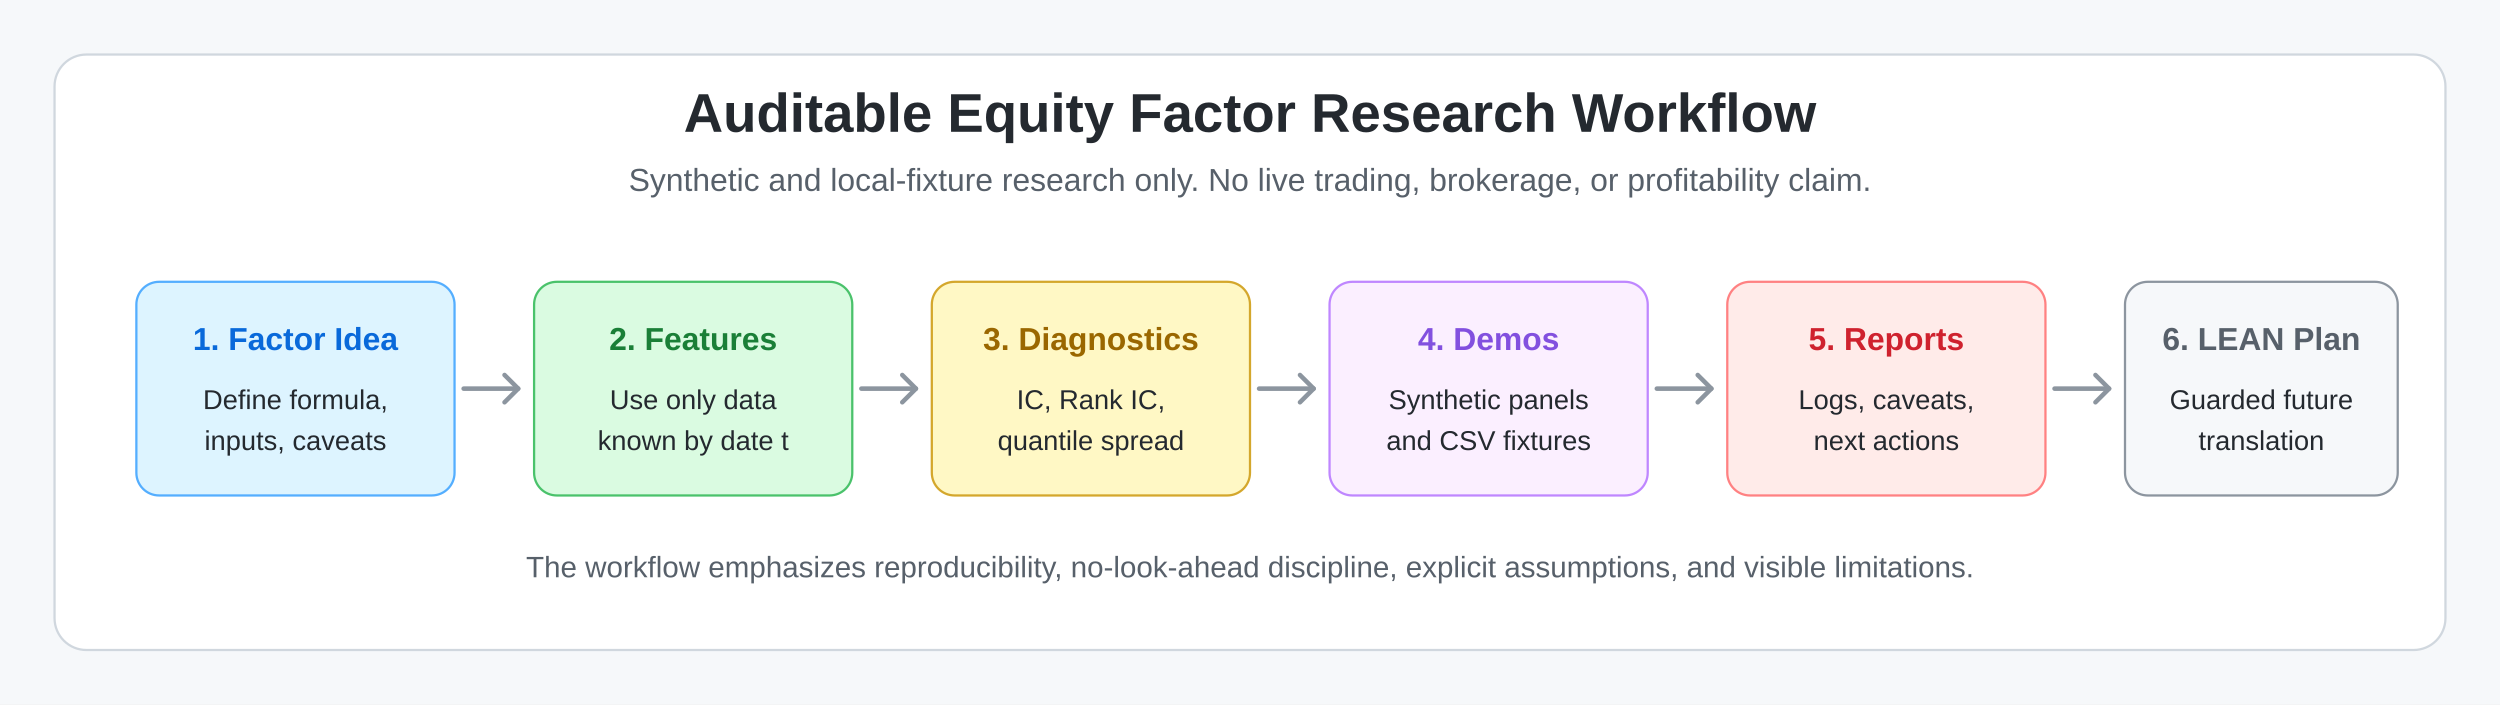
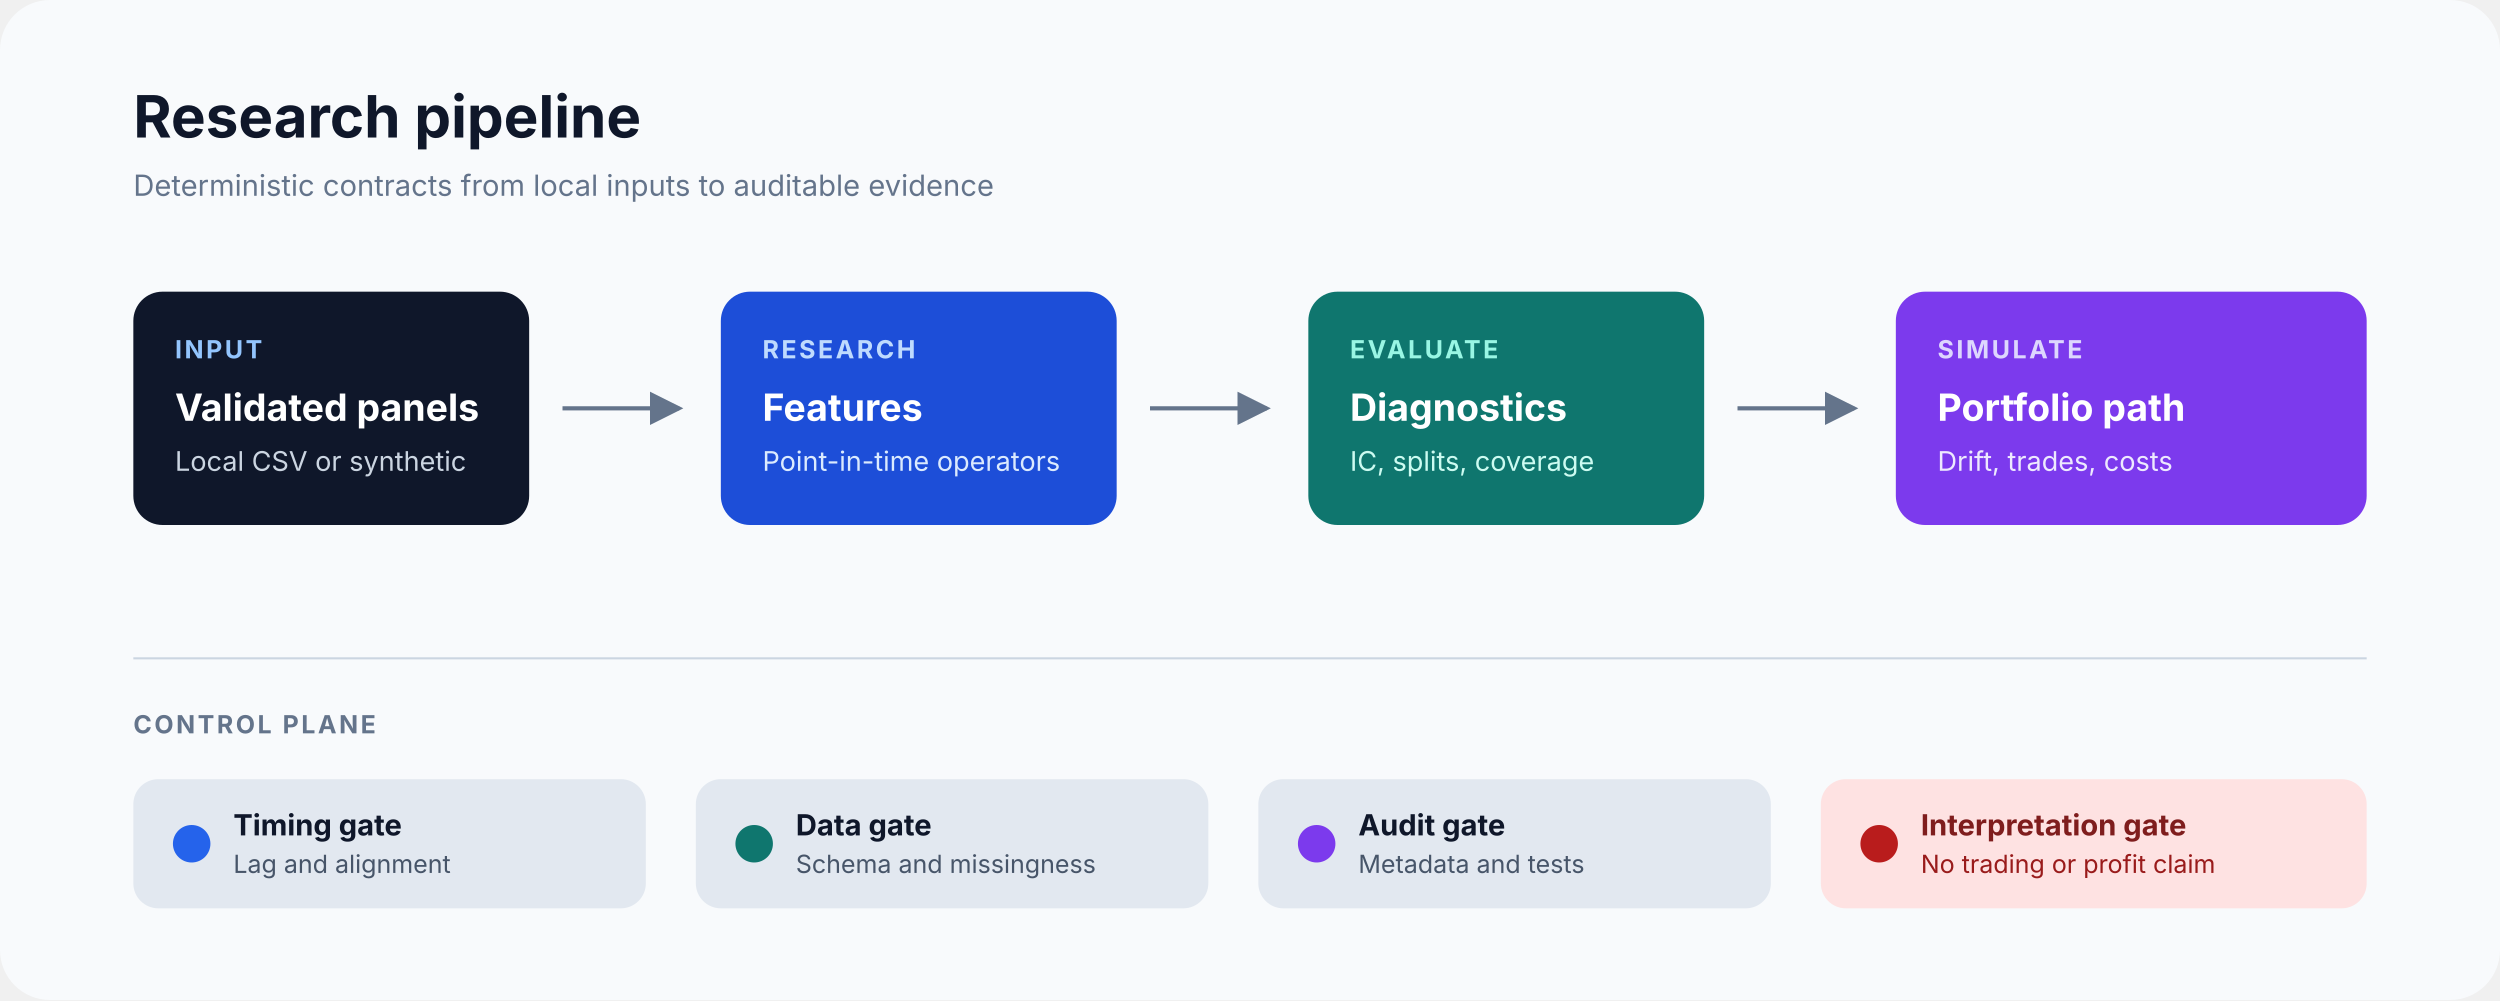
- <svg xmlns="http://www.w3.org/2000/svg" width="1100" height="310" viewBox="0 0 1100 310" role="img" aria-labelledby="title desc">
-   <rect width="1100" height="310" fill="#f6f8fa" />
-   <rect x="24" y="24" width="1052" height="262" rx="14" fill="#ffffff" stroke="#d0d7de" />
-   <text x="550" y="58" text-anchor="middle" font-family="Segoe UI, Arial, sans-serif" font-size="24" font-weight="700" fill="#24292f">Auditable Equity Factor Research Workflow</text>
-   <text x="550" y="84" text-anchor="middle" font-family="Segoe UI, Arial, sans-serif" font-size="14" fill="#57606a">Synthetic and local-fixture research only. No live trading, brokerage, or profitability claim.</text>
-   <g font-family="Segoe UI, Arial, sans-serif">
-     <g transform="translate(60 124)">
-       <rect width="140" height="94" rx="10" fill="#ddf4ff" stroke="#54aeff" />
-       <text x="70" y="30" text-anchor="middle" font-size="14" font-weight="700" fill="#0969da">1. Factor Idea</text>
-       <text x="70" y="56" text-anchor="middle" font-size="12" fill="#24292f">Define formula,</text>
-       <text x="70" y="74" text-anchor="middle" font-size="12" fill="#24292f">inputs, caveats</text>
+ <svg xmlns="http://www.w3.org/2000/svg" width="1200" height="480" viewBox="0 0 1200 480" role="img" aria-labelledby="title desc">
+   <defs>
+     <marker id="arrow" markerWidth="8" markerHeight="8" refX="7" refY="4" orient="auto">
+       <path d="M0 0L8 4L0 8Z" fill="#64748b" />
+     </marker>
+   </defs>
+   <rect width="1200" height="480" rx="24" fill="#f8fafc" />
+   <text x="64" y="66" font-family="Inter,Segoe UI,Arial,sans-serif" font-size="28" font-weight="700" fill="#0f172a">Research pipeline</text>
+   <text x="64" y="94" font-family="Inter,Segoe UI,Arial,sans-serif" font-size="14" fill="#64748b">Deterministic contracts from local inputs to auditable evidence</text>
+   <g font-family="Inter,Segoe UI,Arial,sans-serif">
+     <g transform="translate(64 140)">
+       <rect width="190" height="112" rx="14" fill="#0f172a" />
+       <text x="20" y="32" font-size="12" font-weight="700" letter-spacing="1.2" fill="#93c5fd">INPUT</text>
+       <text x="20" y="62" font-size="18" font-weight="700" fill="#ffffff">Validated panels</text>
+       <text x="20" y="86" font-size="13" fill="#cbd5e1">Local CSV or synthetic</text>
    </g>
-     <g transform="translate(235 124)">
-       <rect width="140" height="94" rx="10" fill="#dafbe1" stroke="#4ac26b" />
-       <text x="70" y="30" text-anchor="middle" font-size="14" font-weight="700" fill="#1a7f37">2. Features</text>
-       <text x="70" y="56" text-anchor="middle" font-size="12" fill="#24292f">Use only data</text>
-       <text x="70" y="74" text-anchor="middle" font-size="12" fill="#24292f">known by date t</text>
+     <g transform="translate(346 140)">
+       <rect width="190" height="112" rx="14" fill="#1d4ed8" />
+       <text x="20" y="32" font-size="12" font-weight="700" letter-spacing="1.2" fill="#bfdbfe">RESEARCH</text>
+       <text x="20" y="62" font-size="18" font-weight="700" fill="#ffffff">Features</text>
+       <text x="20" y="86" font-size="13" fill="#dbeafe">Point-in-time operators</text>
    </g>
-     <g transform="translate(410 124)">
-       <rect width="140" height="94" rx="10" fill="#fff8c5" stroke="#d4a72c" />
-       <text x="70" y="30" text-anchor="middle" font-size="14" font-weight="700" fill="#9a6700">3. Diagnostics</text>
-       <text x="70" y="56" text-anchor="middle" font-size="12" fill="#24292f">IC, Rank IC,</text>
-       <text x="70" y="74" text-anchor="middle" font-size="12" fill="#24292f">quantile spread</text>
+     <g transform="translate(628 140)">
+       <rect width="190" height="112" rx="14" fill="#0f766e" />
+       <text x="20" y="32" font-size="12" font-weight="700" letter-spacing="1.2" fill="#99f6e4">EVALUATE</text>
+       <text x="20" y="62" font-size="18" font-weight="700" fill="#ffffff">Diagnostics</text>
+       <text x="20" y="86" font-size="13" fill="#ccfbf1">IC, splits, coverage</text>
    </g>
-     <g transform="translate(585 124)">
-       <rect width="140" height="94" rx="10" fill="#fbefff" stroke="#bf87ff" />
-       <text x="70" y="30" text-anchor="middle" font-size="14" font-weight="700" fill="#8250df">4. Demos</text>
-       <text x="70" y="56" text-anchor="middle" font-size="12" fill="#24292f">Synthetic panels</text>
-       <text x="70" y="74" text-anchor="middle" font-size="12" fill="#24292f">and CSV fixtures</text>
+     <g transform="translate(910 140)">
+       <rect width="226" height="112" rx="14" fill="#7c3aed" />
+       <text x="20" y="32" font-size="12" font-weight="700" letter-spacing="1.2" fill="#ddd6fe">SIMULATE</text>
+       <text x="20" y="62" font-size="18" font-weight="700" fill="#ffffff">Portfolio path</text>
+       <text x="20" y="86" font-size="13" fill="#ede9fe">Drift, trades, costs</text>
    </g>
-     <g transform="translate(760 124)">
-       <rect width="140" height="94" rx="10" fill="#ffebe9" stroke="#ff8182" />
-       <text x="70" y="30" text-anchor="middle" font-size="14" font-weight="700" fill="#cf222e">5. Reports</text>
-       <text x="70" y="56" text-anchor="middle" font-size="12" fill="#24292f">Logs, caveats,</text>
-       <text x="70" y="74" text-anchor="middle" font-size="12" fill="#24292f">next actions</text>
+     <g stroke="#64748b" stroke-width="2" fill="none" marker-end="url(#arrow)">
+       <path d="M270 196H326" />
+       <path d="M552 196H608" />
+       <path d="M834 196H890" />
    </g>
-     <g transform="translate(935 124)">
-       <rect width="120" height="94" rx="10" fill="#f6f8fa" stroke="#8c959f" />
-       <text x="60" y="30" text-anchor="middle" font-size="14" font-weight="700" fill="#57606a">6. LEAN Plan</text>
-       <text x="60" y="56" text-anchor="middle" font-size="12" fill="#24292f">Guarded future</text>
-       <text x="60" y="74" text-anchor="middle" font-size="12" fill="#24292f">translation</text>
+     <path d="M64 316H1136" stroke="#cbd5e1" stroke-width="1" />
+     <text x="64" y="352" font-size="12" font-weight="700" letter-spacing="1.2" fill="#64748b">CONTROL PLANE</text>
+     <g transform="translate(64 374)">
+       <rect width="246" height="62" rx="12" fill="#e2e8f0" />
+       <circle cx="28" cy="31" r="9" fill="#2563eb" />
+       <text x="48" y="27" font-size="14" font-weight="700" fill="#0f172a">Timing gate</text>
+       <text x="48" y="45" font-size="12" fill="#475569">Lag and alignment</text>
    </g>
-     <g stroke="#8c959f" stroke-width="2" fill="none" stroke-linecap="round" stroke-linejoin="round">
-       <path d="M204 171 H228" />
-       <path d="M222 165 L228 171 L222 177" />
-       <path d="M379 171 H403" />
-       <path d="M397 165 L403 171 L397 177" />
-       <path d="M554 171 H578" />
-       <path d="M572 165 L578 171 L572 177" />
-       <path d="M729 171 H753" />
-       <path d="M747 165 L753 171 L747 177" />
-       <path d="M904 171 H928" />
-       <path d="M922 165 L928 171 L922 177" />
+     <g transform="translate(334 374)">
+       <rect width="246" height="62" rx="12" fill="#e2e8f0" />
+       <circle cx="28" cy="31" r="9" fill="#0f766e" />
+       <text x="48" y="27" font-size="14" font-weight="700" fill="#0f172a">Data gate</text>
+       <text x="48" y="45" font-size="12" fill="#475569">Schema and missingness</text>
+     </g>
+     <g transform="translate(604 374)">
+       <rect width="246" height="62" rx="12" fill="#e2e8f0" />
+       <circle cx="28" cy="31" r="9" fill="#7c3aed" />
+       <text x="48" y="27" font-size="14" font-weight="700" fill="#0f172a">Audit gate</text>
+       <text x="48" y="45" font-size="12" fill="#475569">Metadata and tests</text>
+     </g>
+     <g transform="translate(874 374)">
+       <rect width="262" height="62" rx="12" fill="#fee2e2" />
+       <circle cx="28" cy="31" r="9" fill="#b91c1c" />
+       <text x="48" y="27" font-size="14" font-weight="700" fill="#7f1d1d">Interpretation gate</text>
+       <text x="48" y="45" font-size="12" fill="#991b1b">No trading or profit claim</text>
    </g>
  </g>
-   <text x="550" y="254" text-anchor="middle" font-family="Segoe UI, Arial, sans-serif" font-size="13" fill="#57606a">The workflow emphasizes reproducibility, no-look-ahead discipline, explicit assumptions, and visible limitations.</text>
</svg>
